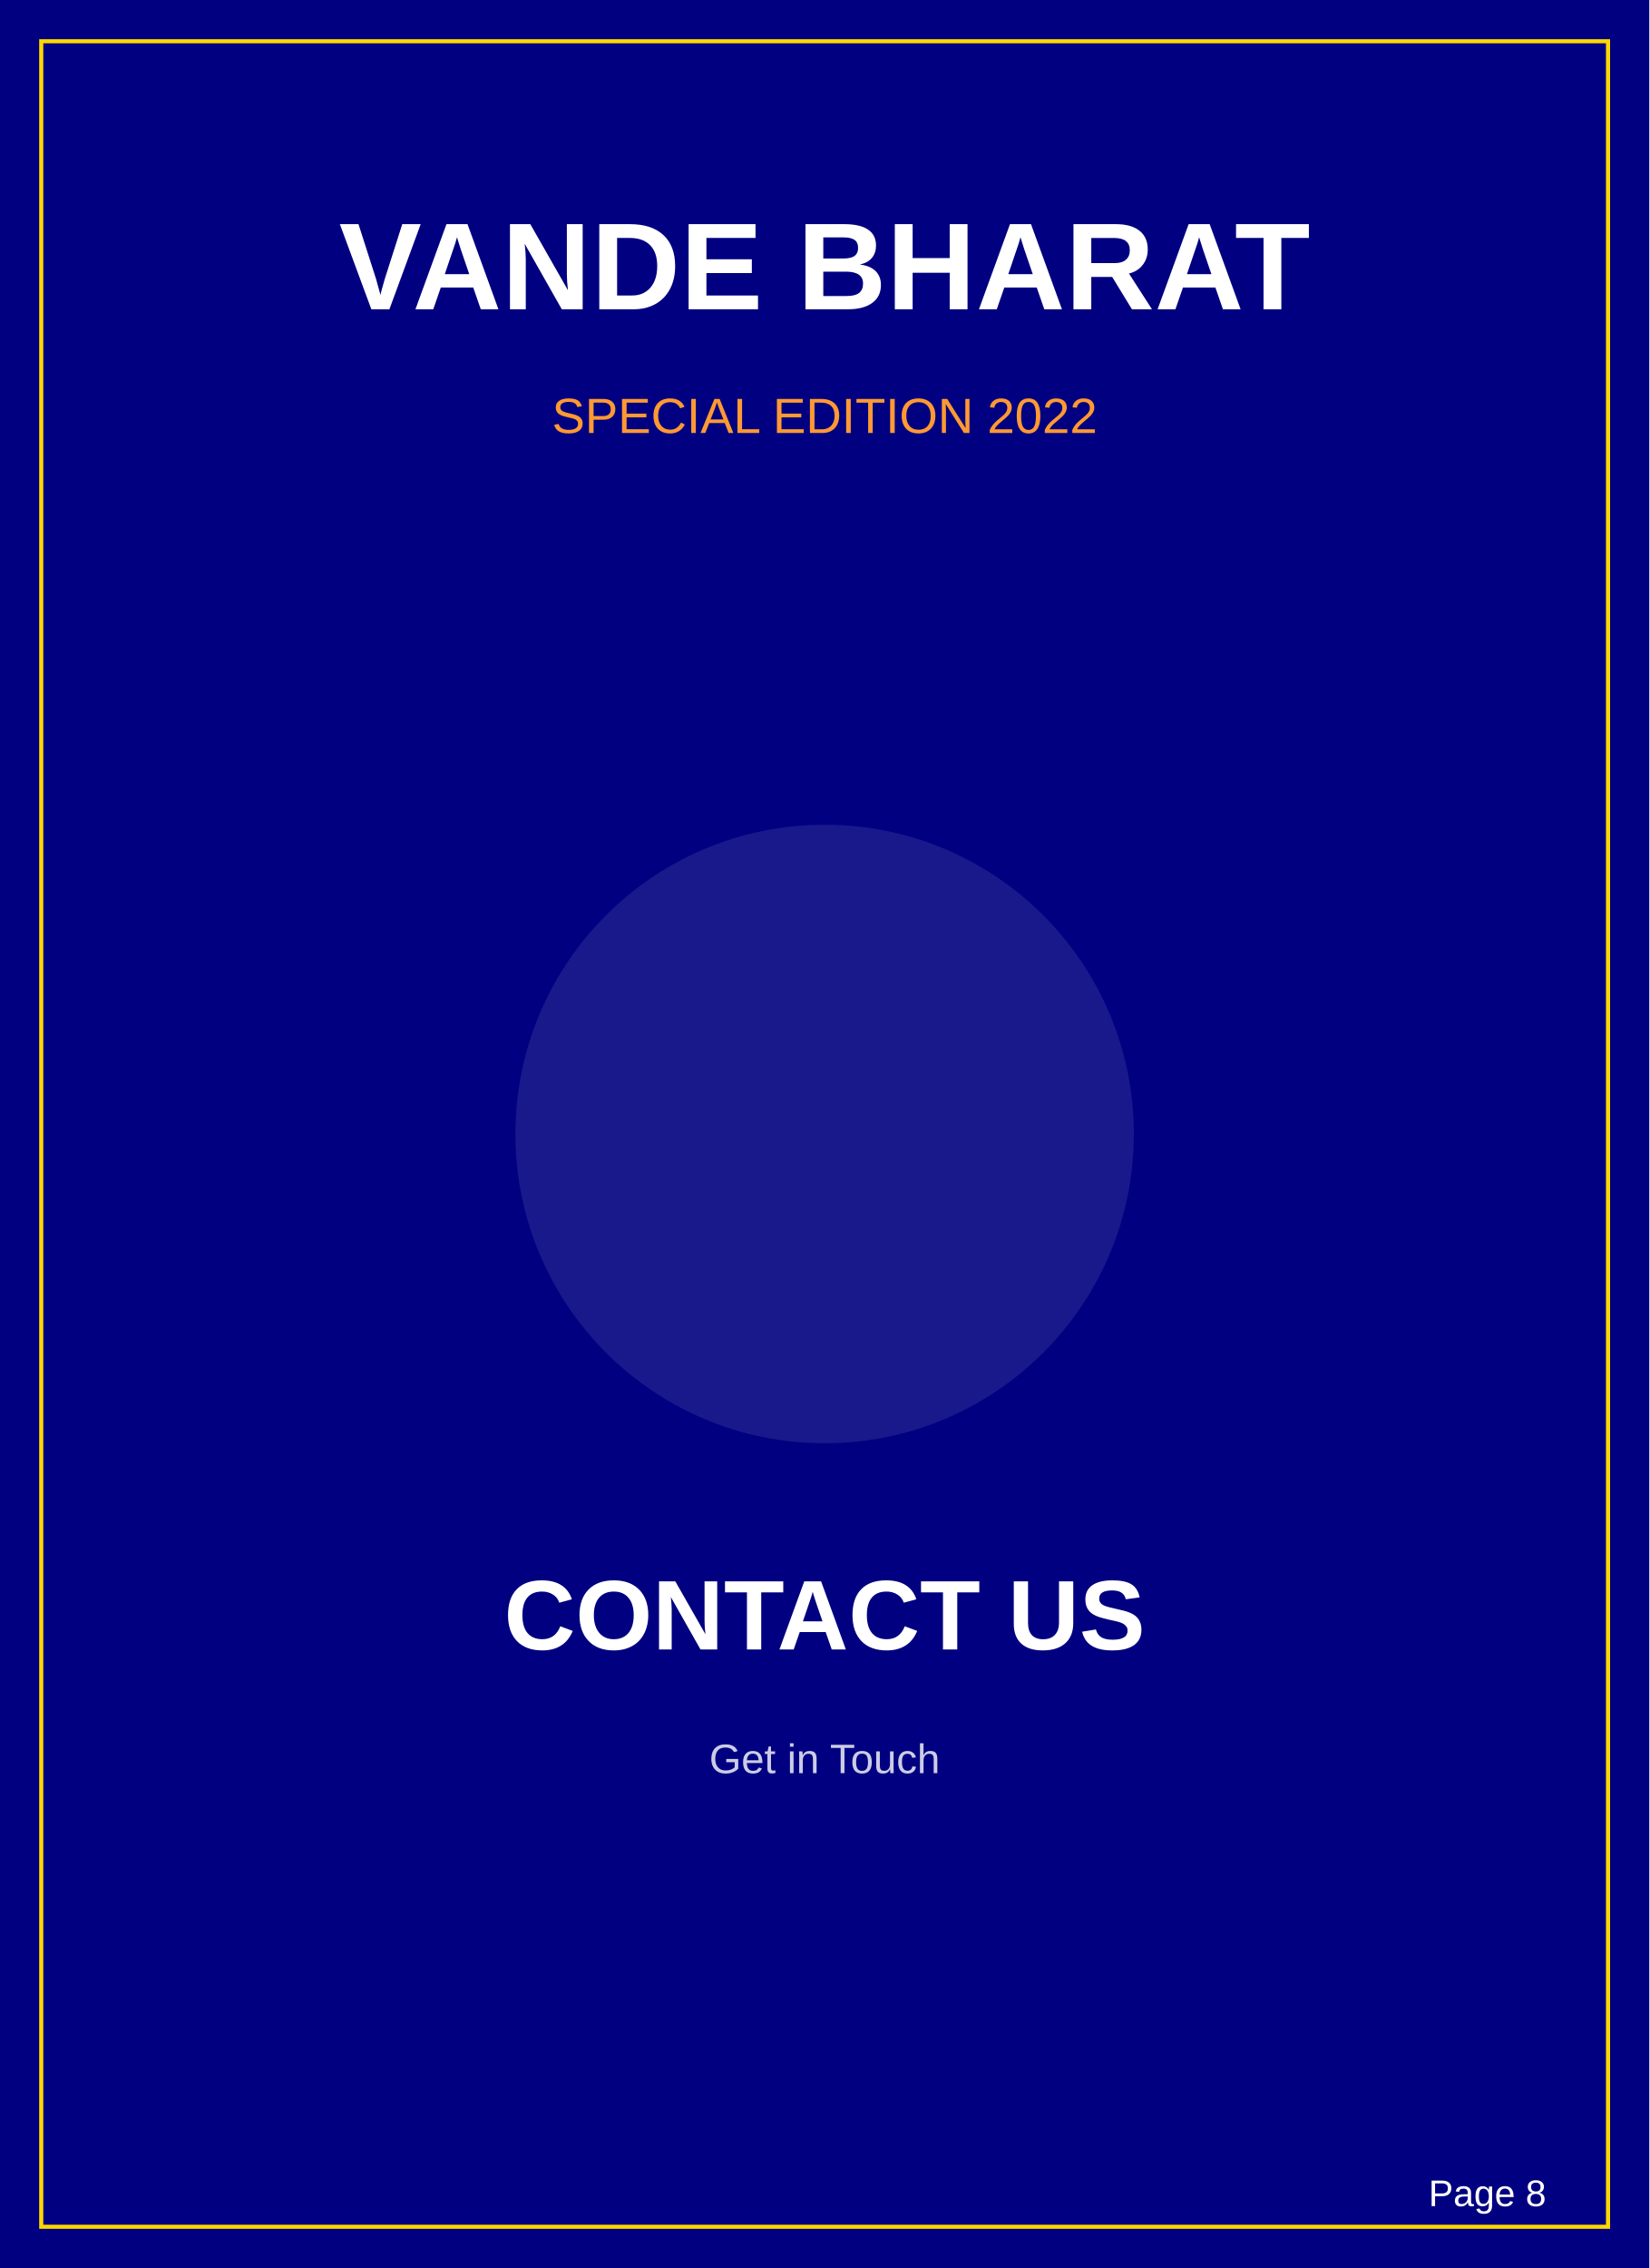
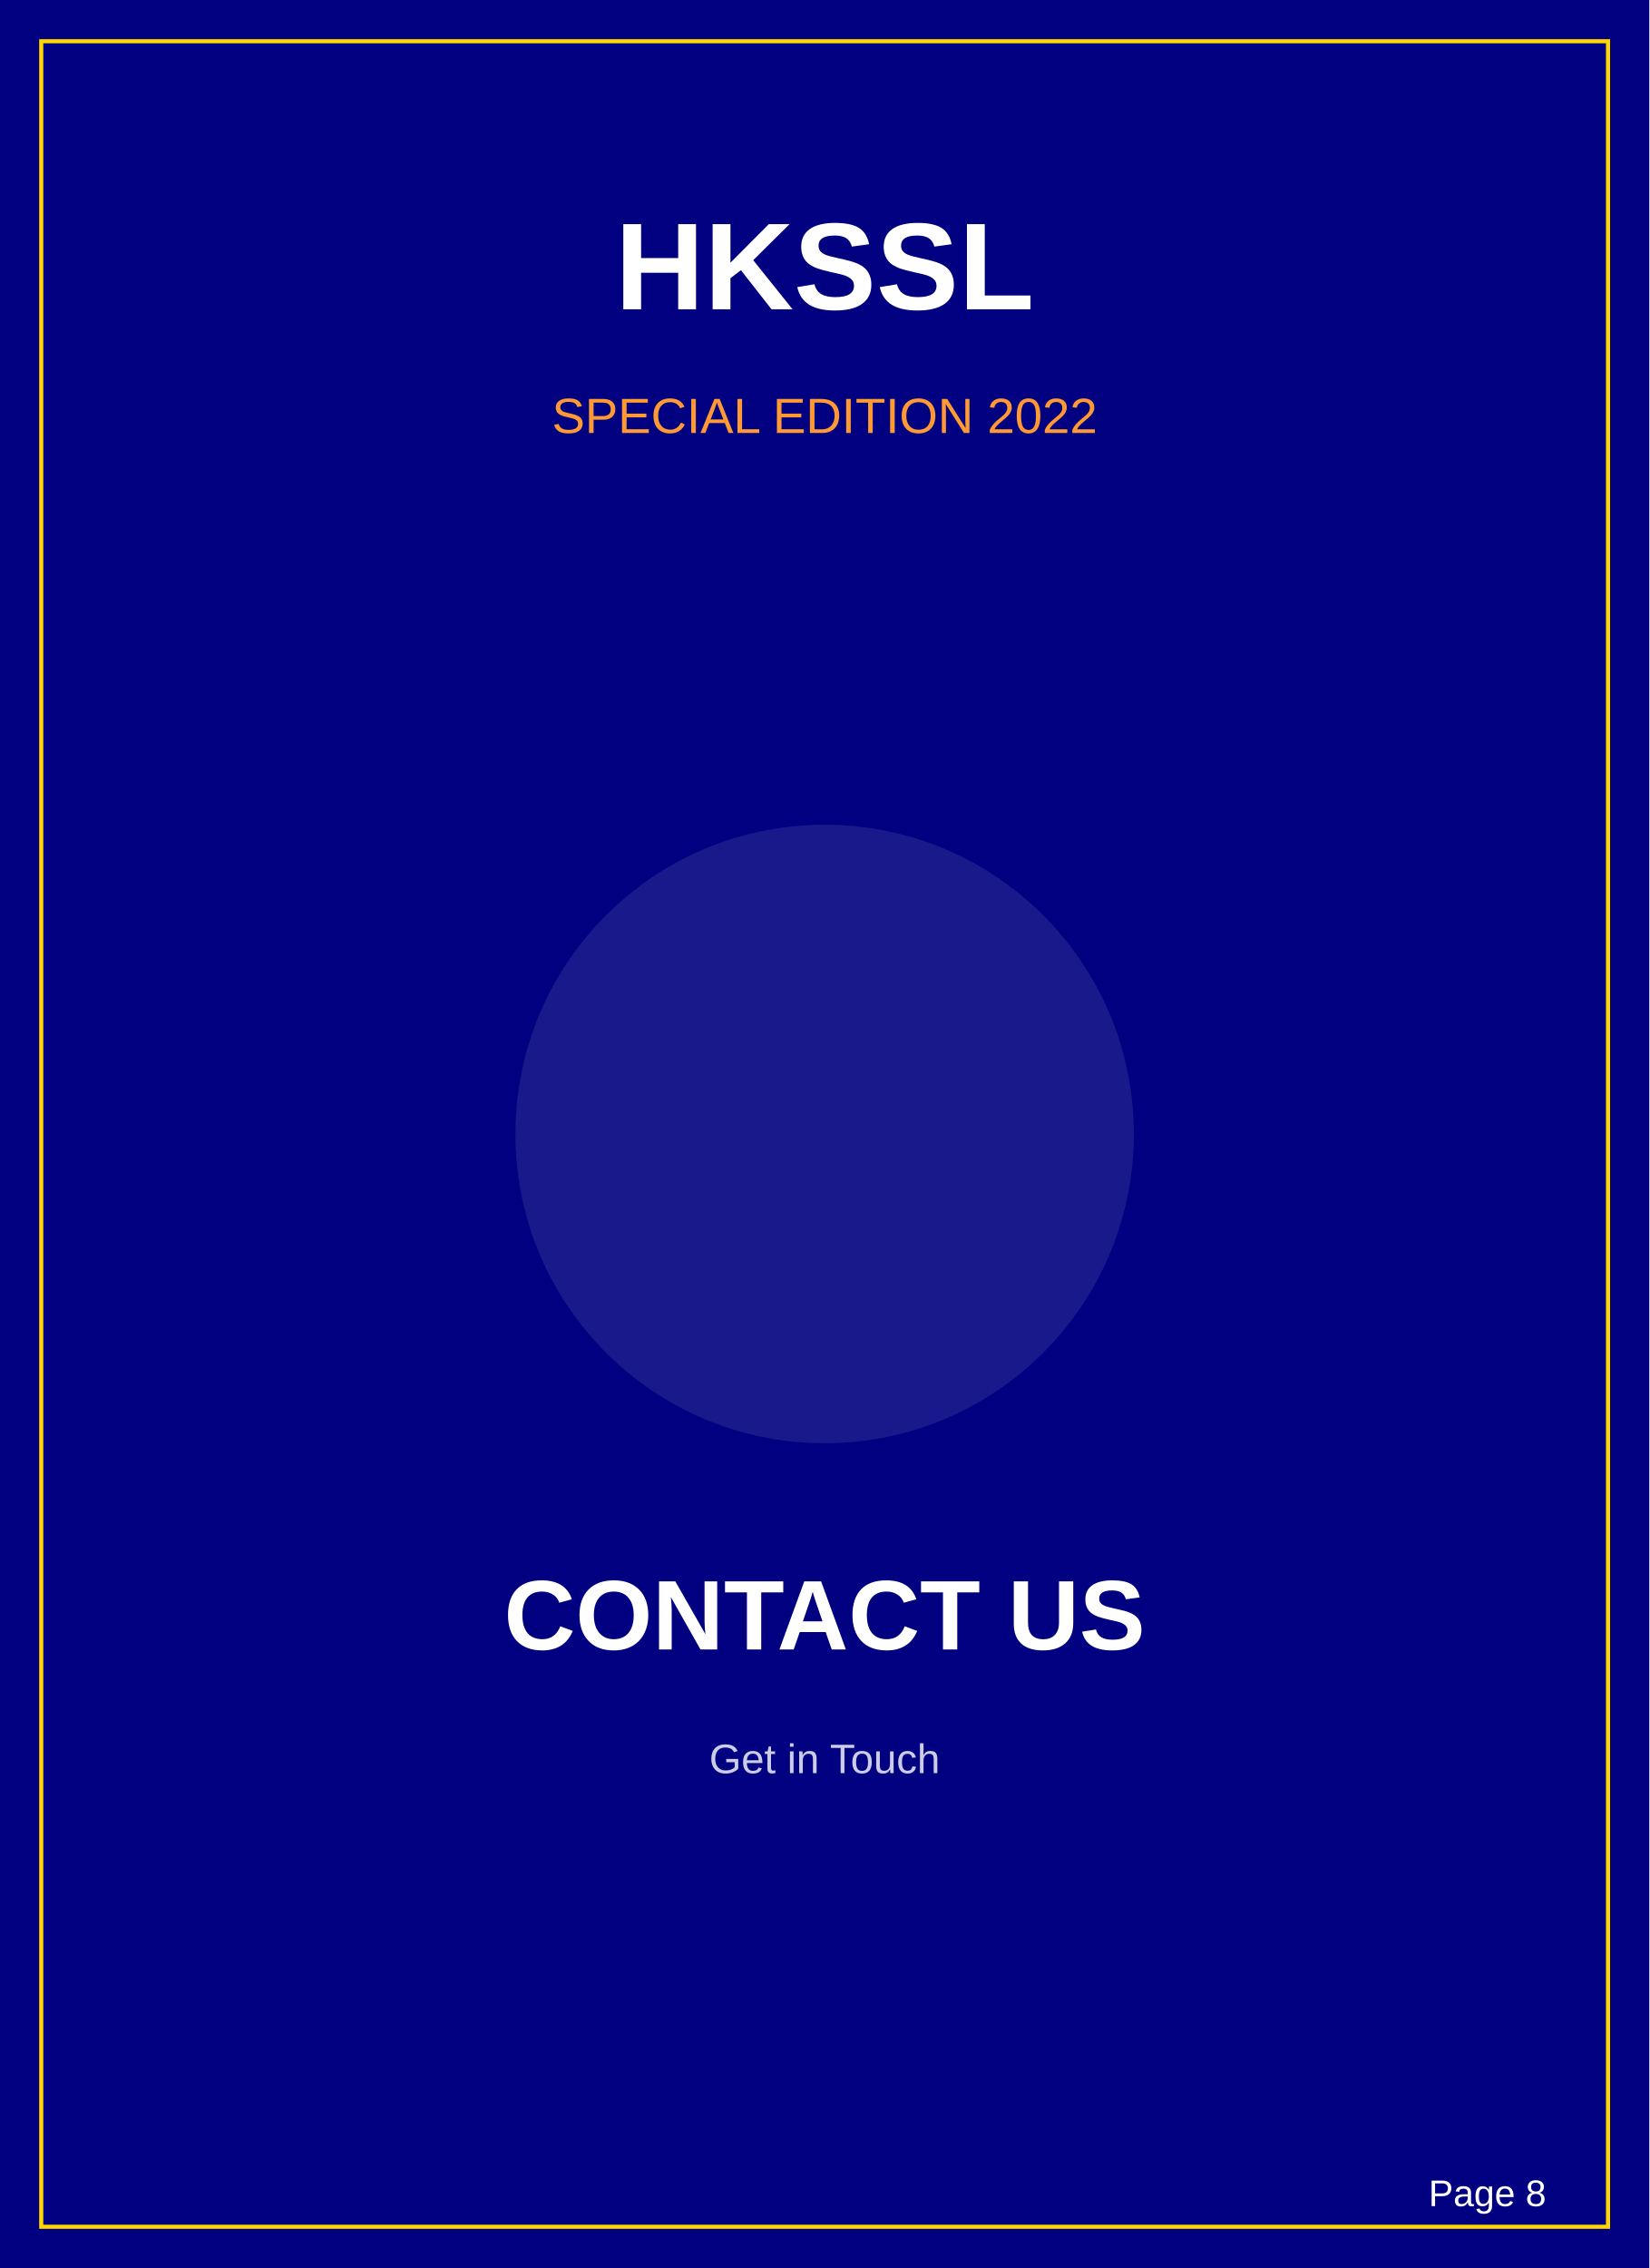
<svg xmlns="http://www.w3.org/2000/svg" width="800" height="1100">
  <rect width="800" height="1100" fill="#000080" />
  <rect width="760" height="1060" x="20" y="20" fill="none" stroke="#FFD700" stroke-width="2" />
-   <text x="400" y="150" font-family="Arial, sans-serif" font-size="60" font-weight="bold" fill="white" text-anchor="middle">VANDE BHARAT</text>
+   <text x="400" y="150" font-family="Arial, sans-serif" font-size="60" font-weight="bold" fill="white" text-anchor="middle">HKSSL</text>
  <text x="400" y="210" font-family="Arial, sans-serif" font-size="24" fill="#FF9933" text-anchor="middle">SPECIAL EDITION 2022</text>
  <circle cx="400" cy="550" r="150" fill="white" opacity="0.1" />
  <text x="400" y="800" font-family="Arial, sans-serif" font-size="48" font-weight="bold" fill="white" text-anchor="middle">CONTACT US</text>
  <text x="400" y="860" font-family="Arial, sans-serif" font-size="20" fill="white" text-anchor="middle" opacity="0.8">Get in Touch</text>
  <text x="750" y="1070" font-family="Arial, sans-serif" font-size="18" fill="white" text-anchor="end">Page 8</text>
</svg>
